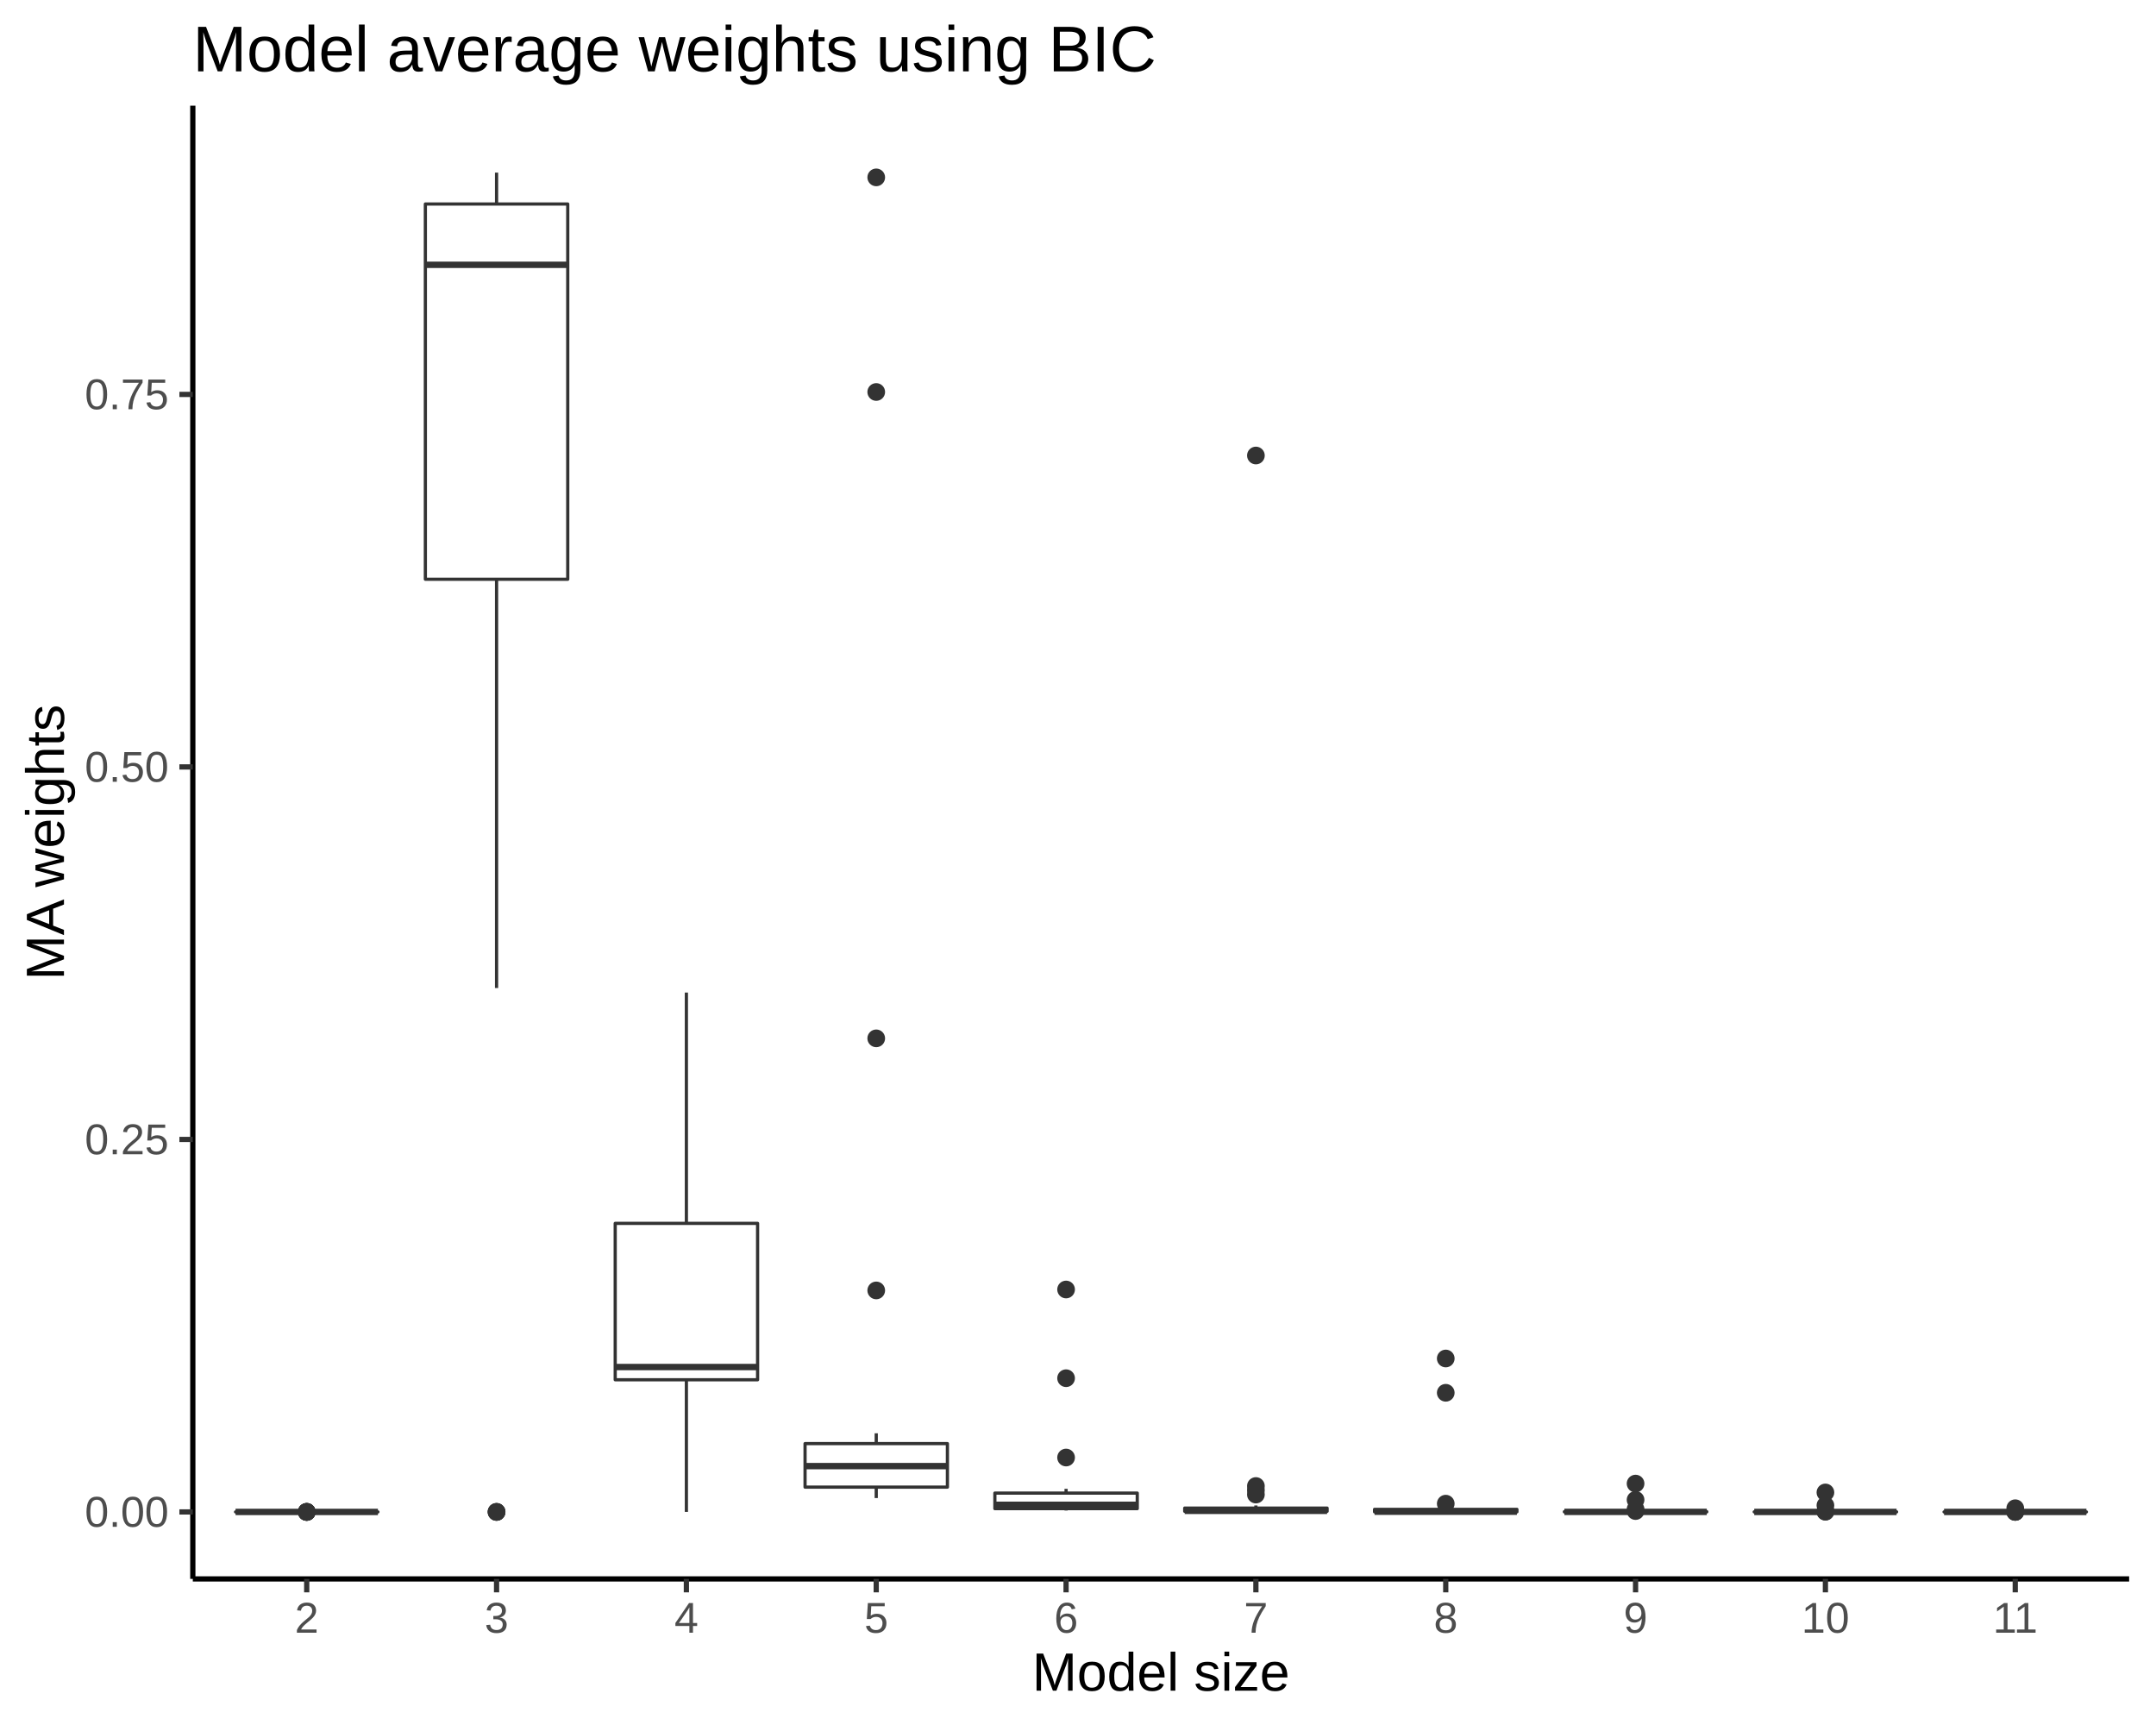
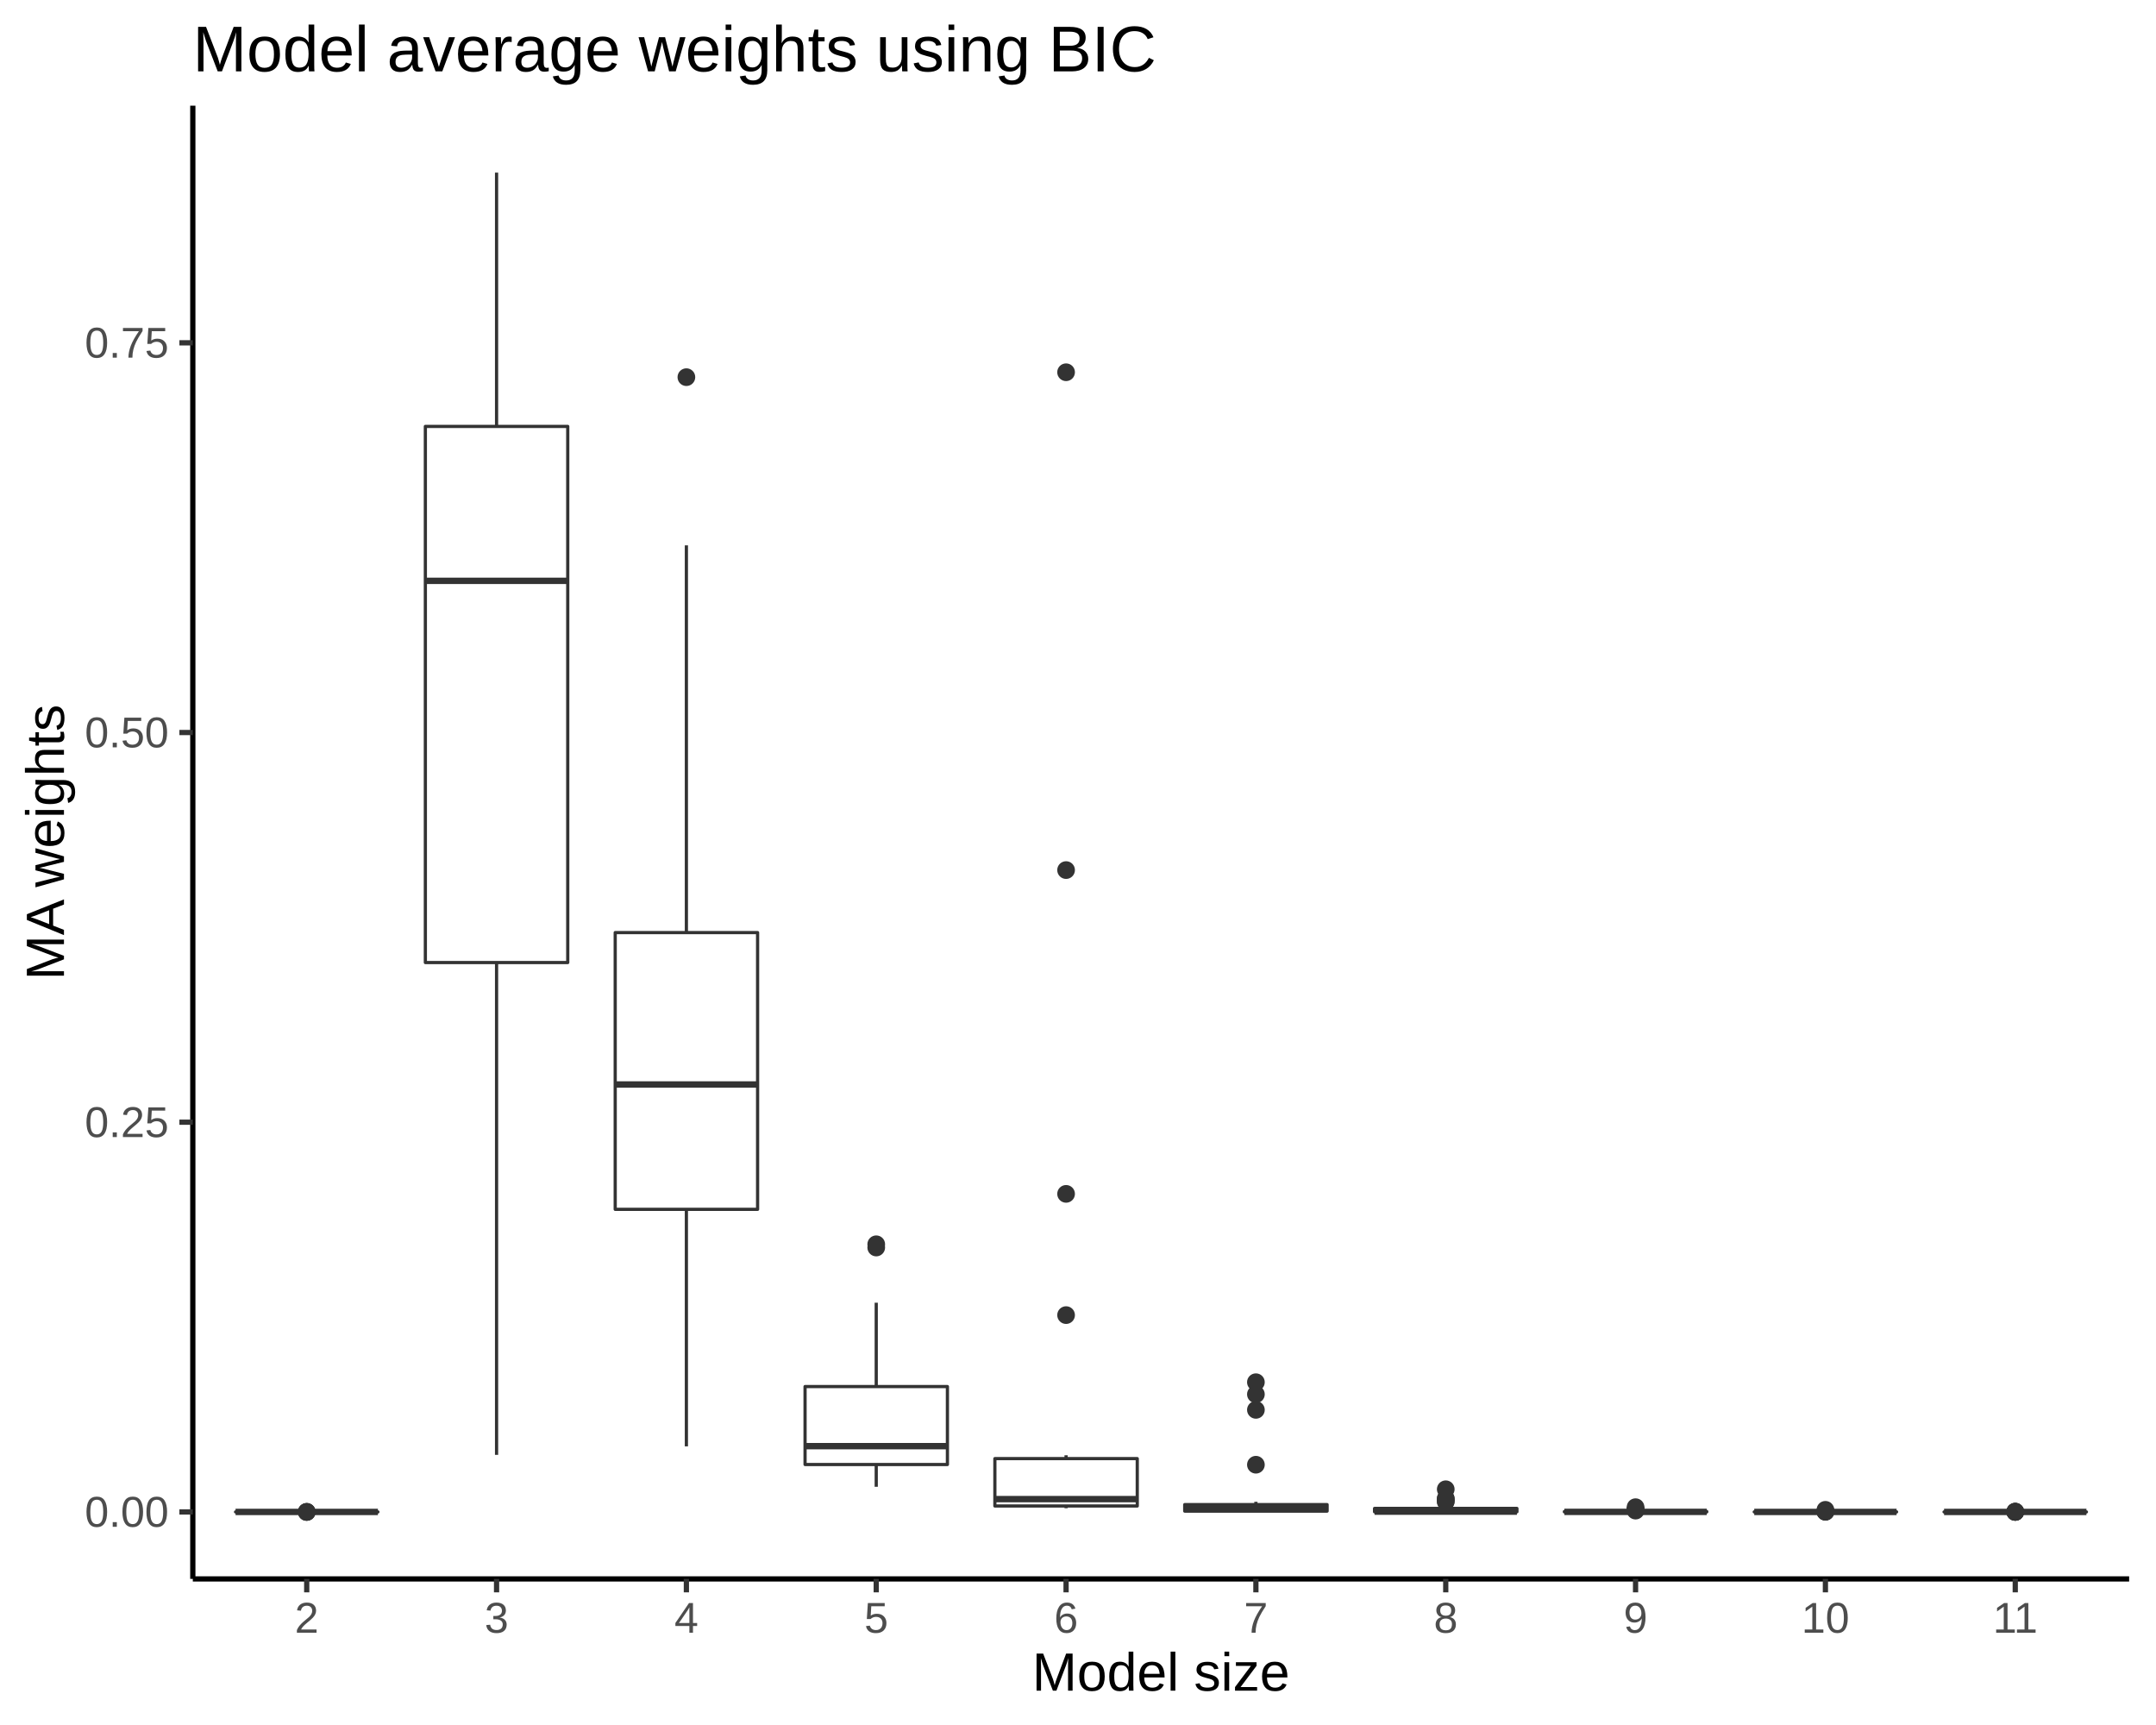
<svg xmlns="http://www.w3.org/2000/svg" viewBox="0 0 720.00 576.00">
  <defs>
    <style type="text/css">
    line, polyline, polygon, path, rect, circle {
      fill: none;
      stroke: #000000;
      stroke-linecap: round;
      stroke-linejoin: round;
      stroke-miterlimit: 10.00;
    }
  </style>
  </defs>
  <rect width="100%" height="100%" style="stroke: none; fill: #FFFFFF;" />
  <rect x="0.00" y="0.00" width="720.00" height="576.00" style="stroke-width: 1.75; stroke: #FFFFFF; fill: #FFFFFF;" />
  <defs>
    <clipPath id="cpNjQuMzl8NzExLjAzfDUyNy4yMnwzNS4yOA==">
      <rect x="64.39" y="35.28" width="646.64" height="491.94" />
    </clipPath>
  </defs>
  <rect x="64.39" y="35.28" width="646.64" height="491.94" style="stroke-width: 1.75; stroke: none; fill: #FFFFFF;" clip-path="url(#cpNjQuMzl8NzExLjAzfDUyNy4yMnwzNS4yOA==)" />
  <circle cx="102.43" cy="504.85" r="1.95pt" style="stroke-width: 0.71; stroke: #333333; fill: #333333;" clip-path="url(#cpNjQuMzl8NzExLjAzfDUyNy4yMnwzNS4yOA==)" />
  <circle cx="102.43" cy="504.85" r="1.95pt" style="stroke-width: 0.71; stroke: #333333; fill: #333333;" clip-path="url(#cpNjQuMzl8NzExLjAzfDUyNy4yMnwzNS4yOA==)" />
  <circle cx="102.43" cy="504.85" r="1.95pt" style="stroke-width: 0.71; stroke: #333333; fill: #333333;" clip-path="url(#cpNjQuMzl8NzExLjAzfDUyNy4yMnwzNS4yOA==)" />
-   <circle cx="102.43" cy="504.85" r="1.95pt" style="stroke-width: 0.71; stroke: #333333; fill: #333333;" clip-path="url(#cpNjQuMzl8NzExLjAzfDUyNy4yMnwzNS4yOA==)" />
-   <circle cx="102.43" cy="504.85" r="1.95pt" style="stroke-width: 0.71; stroke: #333333; fill: #333333;" clip-path="url(#cpNjQuMzl8NzExLjAzfDUyNy4yMnwzNS4yOA==)" />
  <line x1="102.43" y1="504.85" x2="102.43" y2="504.85" style="stroke-width: 1.07; stroke: #333333; stroke-linecap: butt;" clip-path="url(#cpNjQuMzl8NzExLjAzfDUyNy4yMnwzNS4yOA==)" />
  <line x1="102.43" y1="504.85" x2="102.43" y2="504.85" style="stroke-width: 1.07; stroke: #333333; stroke-linecap: butt;" clip-path="url(#cpNjQuMzl8NzExLjAzfDUyNy4yMnwzNS4yOA==)" />
  <polygon points="78.66,504.85 78.66,504.85 126.21,504.85 126.21,504.85 78.66,504.85 " style="stroke-width: 1.07; stroke: #333333; fill: #FFFFFF;" clip-path="url(#cpNjQuMzl8NzExLjAzfDUyNy4yMnwzNS4yOA==)" />
  <line x1="78.66" y1="504.85" x2="126.21" y2="504.85" style="stroke-width: 2.13; stroke: #333333; stroke-linecap: butt;" clip-path="url(#cpNjQuMzl8NzExLjAzfDUyNy4yMnwzNS4yOA==)" />
-   <circle cx="165.83" cy="504.85" r="1.95pt" style="stroke-width: 0.71; stroke: #333333; fill: #333333;" clip-path="url(#cpNjQuMzl8NzExLjAzfDUyNy4yMnwzNS4yOA==)" />
-   <circle cx="165.83" cy="504.85" r="1.95pt" style="stroke-width: 0.71; stroke: #333333; fill: #333333;" clip-path="url(#cpNjQuMzl8NzExLjAzfDUyNy4yMnwzNS4yOA==)" />
-   <circle cx="165.83" cy="504.85" r="1.95pt" style="stroke-width: 0.71; stroke: #333333; fill: #333333;" clip-path="url(#cpNjQuMzl8NzExLjAzfDUyNy4yMnwzNS4yOA==)" />
-   <line x1="165.83" y1="68.12" x2="165.83" y2="57.64" style="stroke-width: 1.07; stroke: #333333; stroke-linecap: butt;" clip-path="url(#cpNjQuMzl8NzExLjAzfDUyNy4yMnwzNS4yOA==)" />
-   <line x1="165.83" y1="193.42" x2="165.83" y2="329.92" style="stroke-width: 1.07; stroke: #333333; stroke-linecap: butt;" clip-path="url(#cpNjQuMzl8NzExLjAzfDUyNy4yMnwzNS4yOA==)" />
-   <polygon points="142.05,68.12 142.05,193.42 189.60,193.42 189.60,68.12 142.05,68.12 " style="stroke-width: 1.07; stroke: #333333; fill: #FFFFFF;" clip-path="url(#cpNjQuMzl8NzExLjAzfDUyNy4yMnwzNS4yOA==)" />
-   <line x1="142.05" y1="88.43" x2="189.60" y2="88.43" style="stroke-width: 2.13; stroke: #333333; stroke-linecap: butt;" clip-path="url(#cpNjQuMzl8NzExLjAzfDUyNy4yMnwzNS4yOA==)" />
-   <line x1="229.22" y1="408.50" x2="229.22" y2="331.44" style="stroke-width: 1.07; stroke: #333333; stroke-linecap: butt;" clip-path="url(#cpNjQuMzl8NzExLjAzfDUyNy4yMnwzNS4yOA==)" />
-   <line x1="229.22" y1="460.72" x2="229.22" y2="504.85" style="stroke-width: 1.07; stroke: #333333; stroke-linecap: butt;" clip-path="url(#cpNjQuMzl8NzExLjAzfDUyNy4yMnwzNS4yOA==)" />
-   <polygon points="205.45,408.50 205.45,460.72 253.00,460.72 253.00,408.50 205.45,408.50 " style="stroke-width: 1.07; stroke: #333333; fill: #FFFFFF;" clip-path="url(#cpNjQuMzl8NzExLjAzfDUyNy4yMnwzNS4yOA==)" />
-   <line x1="205.45" y1="456.47" x2="253.00" y2="456.47" style="stroke-width: 2.13; stroke: #333333; stroke-linecap: butt;" clip-path="url(#cpNjQuMzl8NzExLjAzfDUyNy4yMnwzNS4yOA==)" />
-   <circle cx="292.62" cy="346.72" r="1.95pt" style="stroke-width: 0.71; stroke: #333333; fill: #333333;" clip-path="url(#cpNjQuMzl8NzExLjAzfDUyNy4yMnwzNS4yOA==)" />
-   <circle cx="292.62" cy="130.89" r="1.95pt" style="stroke-width: 0.71; stroke: #333333; fill: #333333;" clip-path="url(#cpNjQuMzl8NzExLjAzfDUyNy4yMnwzNS4yOA==)" />
-   <circle cx="292.62" cy="430.89" r="1.95pt" style="stroke-width: 0.71; stroke: #333333; fill: #333333;" clip-path="url(#cpNjQuMzl8NzExLjAzfDUyNy4yMnwzNS4yOA==)" />
-   <circle cx="292.62" cy="59.23" r="1.95pt" style="stroke-width: 0.71; stroke: #333333; fill: #333333;" clip-path="url(#cpNjQuMzl8NzExLjAzfDUyNy4yMnwzNS4yOA==)" />
-   <line x1="292.62" y1="482.04" x2="292.62" y2="478.59" style="stroke-width: 1.07; stroke: #333333; stroke-linecap: butt;" clip-path="url(#cpNjQuMzl8NzExLjAzfDUyNy4yMnwzNS4yOA==)" />
-   <line x1="292.62" y1="496.57" x2="292.62" y2="500.21" style="stroke-width: 1.07; stroke: #333333; stroke-linecap: butt;" clip-path="url(#cpNjQuMzl8NzExLjAzfDUyNy4yMnwzNS4yOA==)" />
-   <polygon points="268.85,482.04 268.85,496.57 316.39,496.57 316.39,482.04 268.85,482.04 " style="stroke-width: 1.07; stroke: #333333; fill: #FFFFFF;" clip-path="url(#cpNjQuMzl8NzExLjAzfDUyNy4yMnwzNS4yOA==)" />
-   <line x1="268.85" y1="489.56" x2="316.39" y2="489.56" style="stroke-width: 2.13; stroke: #333333; stroke-linecap: butt;" clip-path="url(#cpNjQuMzl8NzExLjAzfDUyNy4yMnwzNS4yOA==)" />
-   <circle cx="356.02" cy="430.58" r="1.95pt" style="stroke-width: 0.71; stroke: #333333; fill: #333333;" clip-path="url(#cpNjQuMzl8NzExLjAzfDUyNy4yMnwzNS4yOA==)" />
-   <circle cx="356.02" cy="486.69" r="1.95pt" style="stroke-width: 0.71; stroke: #333333; fill: #333333;" clip-path="url(#cpNjQuMzl8NzExLjAzfDUyNy4yMnwzNS4yOA==)" />
-   <circle cx="356.02" cy="460.20" r="1.95pt" style="stroke-width: 0.71; stroke: #333333; fill: #333333;" clip-path="url(#cpNjQuMzl8NzExLjAzfDUyNy4yMnwzNS4yOA==)" />
-   <line x1="356.02" y1="498.56" x2="356.02" y2="497.14" style="stroke-width: 1.07; stroke: #333333; stroke-linecap: butt;" clip-path="url(#cpNjQuMzl8NzExLjAzfDUyNy4yMnwzNS4yOA==)" />
-   <line x1="356.02" y1="503.76" x2="356.02" y2="504.39" style="stroke-width: 1.07; stroke: #333333; stroke-linecap: butt;" clip-path="url(#cpNjQuMzl8NzExLjAzfDUyNy4yMnwzNS4yOA==)" />
-   <polygon points="332.24,498.56 332.24,503.76 379.79,503.76 379.79,498.56 332.24,498.56 " style="stroke-width: 1.07; stroke: #333333; fill: #FFFFFF;" clip-path="url(#cpNjQuMzl8NzExLjAzfDUyNy4yMnwzNS4yOA==)" />
-   <line x1="332.24" y1="502.48" x2="379.79" y2="502.48" style="stroke-width: 2.13; stroke: #333333; stroke-linecap: butt;" clip-path="url(#cpNjQuMzl8NzExLjAzfDUyNy4yMnwzNS4yOA==)" />
-   <circle cx="419.41" cy="496.20" r="1.95pt" style="stroke-width: 0.71; stroke: #333333; fill: #333333;" clip-path="url(#cpNjQuMzl8NzExLjAzfDUyNy4yMnwzNS4yOA==)" />
-   <circle cx="419.41" cy="497.60" r="1.95pt" style="stroke-width: 0.71; stroke: #333333; fill: #333333;" clip-path="url(#cpNjQuMzl8NzExLjAzfDUyNy4yMnwzNS4yOA==)" />
-   <circle cx="419.41" cy="152.10" r="1.95pt" style="stroke-width: 0.71; stroke: #333333; fill: #333333;" clip-path="url(#cpNjQuMzl8NzExLjAzfDUyNy4yMnwzNS4yOA==)" />
-   <circle cx="419.41" cy="499.05" r="1.95pt" style="stroke-width: 0.71; stroke: #333333; fill: #333333;" clip-path="url(#cpNjQuMzl8NzExLjAzfDUyNy4yMnwzNS4yOA==)" />
-   <line x1="419.41" y1="503.57" x2="419.41" y2="502.69" style="stroke-width: 1.07; stroke: #333333; stroke-linecap: butt;" clip-path="url(#cpNjQuMzl8NzExLjAzfDUyNy4yMnwzNS4yOA==)" />
-   <line x1="419.41" y1="504.65" x2="419.41" y2="504.80" style="stroke-width: 1.07; stroke: #333333; stroke-linecap: butt;" clip-path="url(#cpNjQuMzl8NzExLjAzfDUyNy4yMnwzNS4yOA==)" />
-   <polygon points="395.64,503.57 395.64,504.65 443.19,504.65 443.19,503.57 395.64,503.57 " style="stroke-width: 1.07; stroke: #333333; fill: #FFFFFF;" clip-path="url(#cpNjQuMzl8NzExLjAzfDUyNy4yMnwzNS4yOA==)" />
-   <line x1="395.64" y1="504.49" x2="443.19" y2="504.49" style="stroke-width: 2.13; stroke: #333333; stroke-linecap: butt;" clip-path="url(#cpNjQuMzl8NzExLjAzfDUyNy4yMnwzNS4yOA==)" />
-   <circle cx="482.81" cy="465.07" r="1.95pt" style="stroke-width: 0.71; stroke: #333333; fill: #333333;" clip-path="url(#cpNjQuMzl8NzExLjAzfDUyNy4yMnwzNS4yOA==)" />
-   <circle cx="482.81" cy="502.09" r="1.95pt" style="stroke-width: 0.71; stroke: #333333; fill: #333333;" clip-path="url(#cpNjQuMzl8NzExLjAzfDUyNy4yMnwzNS4yOA==)" />
-   <circle cx="482.81" cy="453.62" r="1.95pt" style="stroke-width: 0.71; stroke: #333333; fill: #333333;" clip-path="url(#cpNjQuMzl8NzExLjAzfDUyNy4yMnwzNS4yOA==)" />
-   <line x1="482.81" y1="503.99" x2="482.81" y2="503.73" style="stroke-width: 1.07; stroke: #333333; stroke-linecap: butt;" clip-path="url(#cpNjQuMzl8NzExLjAzfDUyNy4yMnwzNS4yOA==)" />
-   <line x1="482.81" y1="504.83" x2="482.81" y2="504.85" style="stroke-width: 1.07; stroke: #333333; stroke-linecap: butt;" clip-path="url(#cpNjQuMzl8NzExLjAzfDUyNy4yMnwzNS4yOA==)" />
-   <polygon points="459.03,503.99 459.03,504.83 506.58,504.83 506.58,503.99 459.03,503.99 " style="stroke-width: 1.07; stroke: #333333; fill: #FFFFFF;" clip-path="url(#cpNjQuMzl8NzExLjAzfDUyNy4yMnwzNS4yOA==)" />
-   <line x1="459.03" y1="504.77" x2="506.58" y2="504.77" style="stroke-width: 2.13; stroke: #333333; stroke-linecap: butt;" clip-path="url(#cpNjQuMzl8NzExLjAzfDUyNy4yMnwzNS4yOA==)" />
-   <circle cx="546.20" cy="500.82" r="1.95pt" style="stroke-width: 0.71; stroke: #333333; fill: #333333;" clip-path="url(#cpNjQuMzl8NzExLjAzfDUyNy4yMnwzNS4yOA==)" />
-   <circle cx="546.20" cy="503.95" r="1.95pt" style="stroke-width: 0.71; stroke: #333333; fill: #333333;" clip-path="url(#cpNjQuMzl8NzExLjAzfDUyNy4yMnwzNS4yOA==)" />
-   <circle cx="546.20" cy="495.39" r="1.95pt" style="stroke-width: 0.71; stroke: #333333; fill: #333333;" clip-path="url(#cpNjQuMzl8NzExLjAzfDUyNy4yMnwzNS4yOA==)" />
-   <circle cx="546.20" cy="504.56" r="1.95pt" style="stroke-width: 0.71; stroke: #333333; fill: #333333;" clip-path="url(#cpNjQuMzl8NzExLjAzfDUyNy4yMnwzNS4yOA==)" />
-   <line x1="546.20" y1="504.75" x2="546.20" y2="504.73" style="stroke-width: 1.07; stroke: #333333; stroke-linecap: butt;" clip-path="url(#cpNjQuMzl8NzExLjAzfDUyNy4yMnwzNS4yOA==)" />
+   <line x1="165.83" y1="142.38" x2="165.83" y2="57.64" style="stroke-width: 1.07; stroke: #333333; stroke-linecap: butt;" clip-path="url(#cpNjQuMzl8NzExLjAzfDUyNy4yMnwzNS4yOA==)" />
+   <line x1="165.83" y1="321.41" x2="165.83" y2="485.79" style="stroke-width: 1.07; stroke: #333333; stroke-linecap: butt;" clip-path="url(#cpNjQuMzl8NzExLjAzfDUyNy4yMnwzNS4yOA==)" />
+   <polygon points="142.05,142.38 142.05,321.41 189.60,321.41 189.60,142.38 142.05,142.38 " style="stroke-width: 1.07; stroke: #333333; fill: #FFFFFF;" clip-path="url(#cpNjQuMzl8NzExLjAzfDUyNy4yMnwzNS4yOA==)" />
+   <line x1="142.05" y1="193.95" x2="189.60" y2="193.95" style="stroke-width: 2.13; stroke: #333333; stroke-linecap: butt;" clip-path="url(#cpNjQuMzl8NzExLjAzfDUyNy4yMnwzNS4yOA==)" />
+   <circle cx="229.22" cy="125.94" r="1.95pt" style="stroke-width: 0.71; stroke: #333333; fill: #333333;" clip-path="url(#cpNjQuMzl8NzExLjAzfDUyNy4yMnwzNS4yOA==)" />
+   <line x1="229.22" y1="311.40" x2="229.22" y2="182.10" style="stroke-width: 1.07; stroke: #333333; stroke-linecap: butt;" clip-path="url(#cpNjQuMzl8NzExLjAzfDUyNy4yMnwzNS4yOA==)" />
+   <line x1="229.22" y1="403.81" x2="229.22" y2="482.96" style="stroke-width: 1.07; stroke: #333333; stroke-linecap: butt;" clip-path="url(#cpNjQuMzl8NzExLjAzfDUyNy4yMnwzNS4yOA==)" />
+   <polygon points="205.45,311.40 205.45,403.81 253.00,403.81 253.00,311.40 205.45,311.40 " style="stroke-width: 1.07; stroke: #333333; fill: #FFFFFF;" clip-path="url(#cpNjQuMzl8NzExLjAzfDUyNy4yMnwzNS4yOA==)" />
+   <line x1="205.45" y1="362.13" x2="253.00" y2="362.13" style="stroke-width: 2.13; stroke: #333333; stroke-linecap: butt;" clip-path="url(#cpNjQuMzl8NzExLjAzfDUyNy4yMnwzNS4yOA==)" />
+   <circle cx="292.62" cy="415.48" r="1.95pt" style="stroke-width: 0.71; stroke: #333333; fill: #333333;" clip-path="url(#cpNjQuMzl8NzExLjAzfDUyNy4yMnwzNS4yOA==)" />
+   <circle cx="292.62" cy="416.56" r="1.95pt" style="stroke-width: 0.71; stroke: #333333; fill: #333333;" clip-path="url(#cpNjQuMzl8NzExLjAzfDUyNy4yMnwzNS4yOA==)" />
+   <line x1="292.62" y1="462.99" x2="292.62" y2="435.00" style="stroke-width: 1.07; stroke: #333333; stroke-linecap: butt;" clip-path="url(#cpNjQuMzl8NzExLjAzfDUyNy4yMnwzNS4yOA==)" />
+   <line x1="292.62" y1="489.02" x2="292.62" y2="496.46" style="stroke-width: 1.07; stroke: #333333; stroke-linecap: butt;" clip-path="url(#cpNjQuMzl8NzExLjAzfDUyNy4yMnwzNS4yOA==)" />
+   <polygon points="268.85,462.99 268.85,489.02 316.39,489.02 316.39,462.99 268.85,462.99 " style="stroke-width: 1.07; stroke: #333333; fill: #FFFFFF;" clip-path="url(#cpNjQuMzl8NzExLjAzfDUyNy4yMnwzNS4yOA==)" />
+   <line x1="268.85" y1="482.89" x2="316.39" y2="482.89" style="stroke-width: 2.13; stroke: #333333; stroke-linecap: butt;" clip-path="url(#cpNjQuMzl8NzExLjAzfDUyNy4yMnwzNS4yOA==)" />
+   <circle cx="356.02" cy="124.30" r="1.95pt" style="stroke-width: 0.71; stroke: #333333; fill: #333333;" clip-path="url(#cpNjQuMzl8NzExLjAzfDUyNy4yMnwzNS4yOA==)" />
+   <circle cx="356.02" cy="439.13" r="1.95pt" style="stroke-width: 0.71; stroke: #333333; fill: #333333;" clip-path="url(#cpNjQuMzl8NzExLjAzfDUyNy4yMnwzNS4yOA==)" />
+   <circle cx="356.02" cy="398.65" r="1.95pt" style="stroke-width: 0.71; stroke: #333333; fill: #333333;" clip-path="url(#cpNjQuMzl8NzExLjAzfDUyNy4yMnwzNS4yOA==)" />
+   <circle cx="356.02" cy="290.53" r="1.95pt" style="stroke-width: 0.71; stroke: #333333; fill: #333333;" clip-path="url(#cpNjQuMzl8NzExLjAzfDUyNy4yMnwzNS4yOA==)" />
+   <line x1="356.02" y1="487.05" x2="356.02" y2="485.94" style="stroke-width: 1.07; stroke: #333333; stroke-linecap: butt;" clip-path="url(#cpNjQuMzl8NzExLjAzfDUyNy4yMnwzNS4yOA==)" />
+   <line x1="356.02" y1="502.87" x2="356.02" y2="503.62" style="stroke-width: 1.07; stroke: #333333; stroke-linecap: butt;" clip-path="url(#cpNjQuMzl8NzExLjAzfDUyNy4yMnwzNS4yOA==)" />
+   <polygon points="332.24,487.05 332.24,502.87 379.79,502.87 379.79,487.05 332.24,487.05 " style="stroke-width: 1.07; stroke: #333333; fill: #FFFFFF;" clip-path="url(#cpNjQuMzl8NzExLjAzfDUyNy4yMnwzNS4yOA==)" />
+   <line x1="332.24" y1="500.58" x2="379.79" y2="500.58" style="stroke-width: 2.13; stroke: #333333; stroke-linecap: butt;" clip-path="url(#cpNjQuMzl8NzExLjAzfDUyNy4yMnwzNS4yOA==)" />
+   <circle cx="419.41" cy="461.54" r="1.95pt" style="stroke-width: 0.71; stroke: #333333; fill: #333333;" clip-path="url(#cpNjQuMzl8NzExLjAzfDUyNy4yMnwzNS4yOA==)" />
+   <circle cx="419.41" cy="470.77" r="1.95pt" style="stroke-width: 0.71; stroke: #333333; fill: #333333;" clip-path="url(#cpNjQuMzl8NzExLjAzfDUyNy4yMnwzNS4yOA==)" />
+   <circle cx="419.41" cy="489.09" r="1.95pt" style="stroke-width: 0.71; stroke: #333333; fill: #333333;" clip-path="url(#cpNjQuMzl8NzExLjAzfDUyNy4yMnwzNS4yOA==)" />
+   <circle cx="419.41" cy="465.57" r="1.95pt" style="stroke-width: 0.71; stroke: #333333; fill: #333333;" clip-path="url(#cpNjQuMzl8NzExLjAzfDUyNy4yMnwzNS4yOA==)" />
+   <line x1="419.41" y1="502.41" x2="419.41" y2="501.46" style="stroke-width: 1.07; stroke: #333333; stroke-linecap: butt;" clip-path="url(#cpNjQuMzl8NzExLjAzfDUyNy4yMnwzNS4yOA==)" />
+   <line x1="419.41" y1="504.58" x2="419.41" y2="504.73" style="stroke-width: 1.07; stroke: #333333; stroke-linecap: butt;" clip-path="url(#cpNjQuMzl8NzExLjAzfDUyNy4yMnwzNS4yOA==)" />
+   <polygon points="395.64,502.41 395.64,504.58 443.19,504.58 443.19,502.41 395.64,502.41 " style="stroke-width: 1.07; stroke: #333333; fill: #FFFFFF;" clip-path="url(#cpNjQuMzl8NzExLjAzfDUyNy4yMnwzNS4yOA==)" />
+   <line x1="395.64" y1="503.90" x2="443.19" y2="503.90" style="stroke-width: 2.13; stroke: #333333; stroke-linecap: butt;" clip-path="url(#cpNjQuMzl8NzExLjAzfDUyNy4yMnwzNS4yOA==)" />
+   <circle cx="482.81" cy="500.48" r="1.95pt" style="stroke-width: 0.71; stroke: #333333; fill: #333333;" clip-path="url(#cpNjQuMzl8NzExLjAzfDUyNy4yMnwzNS4yOA==)" />
+   <circle cx="482.81" cy="501.28" r="1.95pt" style="stroke-width: 0.71; stroke: #333333; fill: #333333;" clip-path="url(#cpNjQuMzl8NzExLjAzfDUyNy4yMnwzNS4yOA==)" />
+   <circle cx="482.81" cy="497.28" r="1.95pt" style="stroke-width: 0.71; stroke: #333333; fill: #333333;" clip-path="url(#cpNjQuMzl8NzExLjAzfDUyNy4yMnwzNS4yOA==)" />
+   <circle cx="482.81" cy="501.44" r="1.95pt" style="stroke-width: 0.71; stroke: #333333; fill: #333333;" clip-path="url(#cpNjQuMzl8NzExLjAzfDUyNy4yMnwzNS4yOA==)" />
+   <circle cx="482.81" cy="500.37" r="1.95pt" style="stroke-width: 0.71; stroke: #333333; fill: #333333;" clip-path="url(#cpNjQuMzl8NzExLjAzfDUyNy4yMnwzNS4yOA==)" />
+   <line x1="482.81" y1="503.68" x2="482.81" y2="503.68" style="stroke-width: 1.07; stroke: #333333; stroke-linecap: butt;" clip-path="url(#cpNjQuMzl8NzExLjAzfDUyNy4yMnwzNS4yOA==)" />
+   <line x1="482.81" y1="504.81" x2="482.81" y2="504.84" style="stroke-width: 1.07; stroke: #333333; stroke-linecap: butt;" clip-path="url(#cpNjQuMzl8NzExLjAzfDUyNy4yMnwzNS4yOA==)" />
+   <polygon points="459.03,503.68 459.03,504.81 506.58,504.81 506.58,503.68 459.03,503.68 " style="stroke-width: 1.07; stroke: #333333; fill: #FFFFFF;" clip-path="url(#cpNjQuMzl8NzExLjAzfDUyNy4yMnwzNS4yOA==)" />
+   <line x1="459.03" y1="504.75" x2="506.58" y2="504.75" style="stroke-width: 2.13; stroke: #333333; stroke-linecap: butt;" clip-path="url(#cpNjQuMzl8NzExLjAzfDUyNy4yMnwzNS4yOA==)" />
+   <circle cx="546.20" cy="504.41" r="1.95pt" style="stroke-width: 0.71; stroke: #333333; fill: #333333;" clip-path="url(#cpNjQuMzl8NzExLjAzfDUyNy4yMnwzNS4yOA==)" />
+   <circle cx="546.20" cy="504.13" r="1.95pt" style="stroke-width: 0.71; stroke: #333333; fill: #333333;" clip-path="url(#cpNjQuMzl8NzExLjAzfDUyNy4yMnwzNS4yOA==)" />
+   <circle cx="546.20" cy="503.91" r="1.95pt" style="stroke-width: 0.71; stroke: #333333; fill: #333333;" clip-path="url(#cpNjQuMzl8NzExLjAzfDUyNy4yMnwzNS4yOA==)" />
+   <circle cx="546.20" cy="504.17" r="1.95pt" style="stroke-width: 0.71; stroke: #333333; fill: #333333;" clip-path="url(#cpNjQuMzl8NzExLjAzfDUyNy4yMnwzNS4yOA==)" />
+   <circle cx="546.20" cy="503.27" r="1.95pt" style="stroke-width: 0.71; stroke: #333333; fill: #333333;" clip-path="url(#cpNjQuMzl8NzExLjAzfDUyNy4yMnwzNS4yOA==)" />
+   <line x1="546.20" y1="504.71" x2="546.20" y2="504.71" style="stroke-width: 1.07; stroke: #333333; stroke-linecap: butt;" clip-path="url(#cpNjQuMzl8NzExLjAzfDUyNy4yMnwzNS4yOA==)" />
  <line x1="546.20" y1="504.85" x2="546.20" y2="504.85" style="stroke-width: 1.07; stroke: #333333; stroke-linecap: butt;" clip-path="url(#cpNjQuMzl8NzExLjAzfDUyNy4yMnwzNS4yOA==)" />
-   <polygon points="522.43,504.75 522.43,504.85 569.98,504.85 569.98,504.75 522.43,504.75 " style="stroke-width: 1.07; stroke: #333333; fill: #FFFFFF;" clip-path="url(#cpNjQuMzl8NzExLjAzfDUyNy4yMnwzNS4yOA==)" />
-   <line x1="522.43" y1="504.84" x2="569.98" y2="504.84" style="stroke-width: 2.13; stroke: #333333; stroke-linecap: butt;" clip-path="url(#cpNjQuMzl8NzExLjAzfDUyNy4yMnwzNS4yOA==)" />
-   <circle cx="609.60" cy="498.35" r="1.95pt" style="stroke-width: 0.71; stroke: #333333; fill: #333333;" clip-path="url(#cpNjQuMzl8NzExLjAzfDUyNy4yMnwzNS4yOA==)" />
-   <circle cx="609.60" cy="504.59" r="1.95pt" style="stroke-width: 0.71; stroke: #333333; fill: #333333;" clip-path="url(#cpNjQuMzl8NzExLjAzfDUyNy4yMnwzNS4yOA==)" />
-   <circle cx="609.60" cy="504.76" r="1.95pt" style="stroke-width: 0.71; stroke: #333333; fill: #333333;" clip-path="url(#cpNjQuMzl8NzExLjAzfDUyNy4yMnwzNS4yOA==)" />
-   <circle cx="609.60" cy="502.67" r="1.95pt" style="stroke-width: 0.71; stroke: #333333; fill: #333333;" clip-path="url(#cpNjQuMzl8NzExLjAzfDUyNy4yMnwzNS4yOA==)" />
+   <polygon points="522.43,504.71 522.43,504.85 569.98,504.85 569.98,504.71 522.43,504.71 " style="stroke-width: 1.07; stroke: #333333; fill: #FFFFFF;" clip-path="url(#cpNjQuMzl8NzExLjAzfDUyNy4yMnwzNS4yOA==)" />
+   <line x1="522.43" y1="504.83" x2="569.98" y2="504.83" style="stroke-width: 2.13; stroke: #333333; stroke-linecap: butt;" clip-path="url(#cpNjQuMzl8NzExLjAzfDUyNy4yMnwzNS4yOA==)" />
+   <circle cx="609.60" cy="504.15" r="1.95pt" style="stroke-width: 0.71; stroke: #333333; fill: #333333;" clip-path="url(#cpNjQuMzl8NzExLjAzfDUyNy4yMnwzNS4yOA==)" />
+   <circle cx="609.60" cy="504.78" r="1.95pt" style="stroke-width: 0.71; stroke: #333333; fill: #333333;" clip-path="url(#cpNjQuMzl8NzExLjAzfDUyNy4yMnwzNS4yOA==)" />
  <circle cx="609.60" cy="504.75" r="1.95pt" style="stroke-width: 0.71; stroke: #333333; fill: #333333;" clip-path="url(#cpNjQuMzl8NzExLjAzfDUyNy4yMnwzNS4yOA==)" />
-   <line x1="609.60" y1="504.82" x2="609.60" y2="504.82" style="stroke-width: 1.07; stroke: #333333; stroke-linecap: butt;" clip-path="url(#cpNjQuMzl8NzExLjAzfDUyNy4yMnwzNS4yOA==)" />
+   <circle cx="609.60" cy="504.75" r="1.95pt" style="stroke-width: 0.71; stroke: #333333; fill: #333333;" clip-path="url(#cpNjQuMzl8NzExLjAzfDUyNy4yMnwzNS4yOA==)" />
+   <circle cx="609.60" cy="504.68" r="1.95pt" style="stroke-width: 0.71; stroke: #333333; fill: #333333;" clip-path="url(#cpNjQuMzl8NzExLjAzfDUyNy4yMnwzNS4yOA==)" />
+   <line x1="609.60" y1="504.83" x2="609.60" y2="504.83" style="stroke-width: 1.07; stroke: #333333; stroke-linecap: butt;" clip-path="url(#cpNjQuMzl8NzExLjAzfDUyNy4yMnwzNS4yOA==)" />
  <line x1="609.60" y1="504.85" x2="609.60" y2="504.85" style="stroke-width: 1.07; stroke: #333333; stroke-linecap: butt;" clip-path="url(#cpNjQuMzl8NzExLjAzfDUyNy4yMnwzNS4yOA==)" />
-   <polygon points="585.83,504.82 585.83,504.85 633.37,504.85 633.37,504.82 585.83,504.82 " style="stroke-width: 1.07; stroke: #333333; fill: #FFFFFF;" clip-path="url(#cpNjQuMzl8NzExLjAzfDUyNy4yMnwzNS4yOA==)" />
+   <polygon points="585.83,504.83 585.83,504.85 633.37,504.85 633.37,504.83 585.83,504.83 " style="stroke-width: 1.07; stroke: #333333; fill: #FFFFFF;" clip-path="url(#cpNjQuMzl8NzExLjAzfDUyNy4yMnwzNS4yOA==)" />
  <line x1="585.83" y1="504.85" x2="633.37" y2="504.85" style="stroke-width: 2.13; stroke: #333333; stroke-linecap: butt;" clip-path="url(#cpNjQuMzl8NzExLjAzfDUyNy4yMnwzNS4yOA==)" />
-   <circle cx="673.00" cy="503.62" r="1.95pt" style="stroke-width: 0.71; stroke: #333333; fill: #333333;" clip-path="url(#cpNjQuMzl8NzExLjAzfDUyNy4yMnwzNS4yOA==)" />
+   <circle cx="673.00" cy="504.72" r="1.95pt" style="stroke-width: 0.71; stroke: #333333; fill: #333333;" clip-path="url(#cpNjQuMzl8NzExLjAzfDUyNy4yMnwzNS4yOA==)" />
+   <circle cx="673.00" cy="504.85" r="1.95pt" style="stroke-width: 0.71; stroke: #333333; fill: #333333;" clip-path="url(#cpNjQuMzl8NzExLjAzfDUyNy4yMnwzNS4yOA==)" />
+   <circle cx="673.00" cy="504.84" r="1.95pt" style="stroke-width: 0.71; stroke: #333333; fill: #333333;" clip-path="url(#cpNjQuMzl8NzExLjAzfDUyNy4yMnwzNS4yOA==)" />
+   <circle cx="673.00" cy="504.84" r="1.95pt" style="stroke-width: 0.71; stroke: #333333; fill: #333333;" clip-path="url(#cpNjQuMzl8NzExLjAzfDUyNy4yMnwzNS4yOA==)" />
  <circle cx="673.00" cy="504.83" r="1.95pt" style="stroke-width: 0.71; stroke: #333333; fill: #333333;" clip-path="url(#cpNjQuMzl8NzExLjAzfDUyNy4yMnwzNS4yOA==)" />
-   <circle cx="673.00" cy="504.84" r="1.95pt" style="stroke-width: 0.71; stroke: #333333; fill: #333333;" clip-path="url(#cpNjQuMzl8NzExLjAzfDUyNy4yMnwzNS4yOA==)" />
-   <circle cx="673.00" cy="504.63" r="1.95pt" style="stroke-width: 0.71; stroke: #333333; fill: #333333;" clip-path="url(#cpNjQuMzl8NzExLjAzfDUyNy4yMnwzNS4yOA==)" />
-   <circle cx="673.00" cy="504.84" r="1.95pt" style="stroke-width: 0.71; stroke: #333333; fill: #333333;" clip-path="url(#cpNjQuMzl8NzExLjAzfDUyNy4yMnwzNS4yOA==)" />
  <line x1="673.00" y1="504.85" x2="673.00" y2="504.85" style="stroke-width: 1.07; stroke: #333333; stroke-linecap: butt;" clip-path="url(#cpNjQuMzl8NzExLjAzfDUyNy4yMnwzNS4yOA==)" />
  <line x1="673.00" y1="504.85" x2="673.00" y2="504.85" style="stroke-width: 1.07; stroke: #333333; stroke-linecap: butt;" clip-path="url(#cpNjQuMzl8NzExLjAzfDUyNy4yMnwzNS4yOA==)" />
  <polygon points="649.22,504.85 649.22,504.85 696.77,504.85 696.77,504.85 649.22,504.85 " style="stroke-width: 1.07; stroke: #333333; fill: #FFFFFF;" clip-path="url(#cpNjQuMzl8NzExLjAzfDUyNy4yMnwzNS4yOA==)" />
  <line x1="649.22" y1="504.85" x2="696.77" y2="504.85" style="stroke-width: 2.13; stroke: #333333; stroke-linecap: butt;" clip-path="url(#cpNjQuMzl8NzExLjAzfDUyNy4yMnwzNS4yOA==)" />
  <defs>
    <clipPath id="cpMC4wMHw3MjAuMDB8NTc2LjAwfDAuMDA=">
      <rect x="0.00" y="0.00" width="720.00" height="576.00" />
    </clipPath>
  </defs>
  <polyline points="64.39,527.22 64.39,35.28 " style="stroke-width: 1.75; stroke-linecap: butt;" clip-path="url(#cpMC4wMHw3MjAuMDB8NTc2LjAwfDAuMDA=)" />
  <g clip-path="url(#cpMC4wMHw3MjAuMDB8NTc2LjAwfDAuMDA=)">
    <text x="28.32" y="509.81" style="font-size: 14.40px; fill: #4D4D4D; font-family: Liberation Sans;" textLength="28.00px" lengthAdjust="spacingAndGlyphs">0.00</text>
  </g>
  <g clip-path="url(#cpMC4wMHw3MjAuMDB8NTc2LjAwfDAuMDA=)">
-     <text x="28.32" y="385.42" style="font-size: 14.40px; fill: #4D4D4D; font-family: Liberation Sans;" textLength="28.00px" lengthAdjust="spacingAndGlyphs">0.25</text>
+     <text x="28.32" y="379.68" style="font-size: 14.40px; fill: #4D4D4D; font-family: Liberation Sans;" textLength="28.00px" lengthAdjust="spacingAndGlyphs">0.25</text>
  </g>
  <g clip-path="url(#cpMC4wMHw3MjAuMDB8NTc2LjAwfDAuMDA=)">
-     <text x="28.32" y="261.04" style="font-size: 14.40px; fill: #4D4D4D; font-family: Liberation Sans;" textLength="28.00px" lengthAdjust="spacingAndGlyphs">0.50</text>
+     <text x="28.32" y="249.55" style="font-size: 14.40px; fill: #4D4D4D; font-family: Liberation Sans;" textLength="28.00px" lengthAdjust="spacingAndGlyphs">0.50</text>
  </g>
  <g clip-path="url(#cpMC4wMHw3MjAuMDB8NTc2LjAwfDAuMDA=)">
-     <text x="28.32" y="136.65" style="font-size: 14.40px; fill: #4D4D4D; font-family: Liberation Sans;" textLength="28.00px" lengthAdjust="spacingAndGlyphs">0.75</text>
+     <text x="28.32" y="119.42" style="font-size: 14.40px; fill: #4D4D4D; font-family: Liberation Sans;" textLength="28.00px" lengthAdjust="spacingAndGlyphs">0.75</text>
  </g>
  <polyline points="59.91,504.85 64.39,504.85 " style="stroke-width: 1.75; stroke: #333333; stroke-linecap: butt;" clip-path="url(#cpMC4wMHw3MjAuMDB8NTc2LjAwfDAuMDA=)" />
-   <polyline points="59.91,380.47 64.39,380.47 " style="stroke-width: 1.75; stroke: #333333; stroke-linecap: butt;" clip-path="url(#cpMC4wMHw3MjAuMDB8NTc2LjAwfDAuMDA=)" />
-   <polyline points="59.91,256.09 64.39,256.09 " style="stroke-width: 1.75; stroke: #333333; stroke-linecap: butt;" clip-path="url(#cpMC4wMHw3MjAuMDB8NTc2LjAwfDAuMDA=)" />
-   <polyline points="59.91,131.70 64.39,131.70 " style="stroke-width: 1.75; stroke: #333333; stroke-linecap: butt;" clip-path="url(#cpMC4wMHw3MjAuMDB8NTc2LjAwfDAuMDA=)" />
+   <polyline points="59.91,374.72 64.39,374.72 " style="stroke-width: 1.75; stroke: #333333; stroke-linecap: butt;" clip-path="url(#cpMC4wMHw3MjAuMDB8NTc2LjAwfDAuMDA=)" />
+   <polyline points="59.91,244.60 64.39,244.60 " style="stroke-width: 1.75; stroke: #333333; stroke-linecap: butt;" clip-path="url(#cpMC4wMHw3MjAuMDB8NTc2LjAwfDAuMDA=)" />
+   <polyline points="59.91,114.47 64.39,114.47 " style="stroke-width: 1.75; stroke: #333333; stroke-linecap: butt;" clip-path="url(#cpMC4wMHw3MjAuMDB8NTc2LjAwfDAuMDA=)" />
  <polyline points="64.39,527.22 711.03,527.22 " style="stroke-width: 1.75; stroke-linecap: butt;" clip-path="url(#cpMC4wMHw3MjAuMDB8NTc2LjAwfDAuMDA=)" />
  <polyline points="102.43,531.70 102.43,527.22 " style="stroke-width: 1.75; stroke: #333333; stroke-linecap: butt;" clip-path="url(#cpMC4wMHw3MjAuMDB8NTc2LjAwfDAuMDA=)" />
  <polyline points="165.83,531.70 165.83,527.22 " style="stroke-width: 1.75; stroke: #333333; stroke-linecap: butt;" clip-path="url(#cpMC4wMHw3MjAuMDB8NTc2LjAwfDAuMDA=)" />
  <polyline points="229.22,531.70 229.22,527.22 " style="stroke-width: 1.75; stroke: #333333; stroke-linecap: butt;" clip-path="url(#cpMC4wMHw3MjAuMDB8NTc2LjAwfDAuMDA=)" />
  <polyline points="292.62,531.70 292.62,527.22 " style="stroke-width: 1.75; stroke: #333333; stroke-linecap: butt;" clip-path="url(#cpMC4wMHw3MjAuMDB8NTc2LjAwfDAuMDA=)" />
  <polyline points="356.02,531.70 356.02,527.22 " style="stroke-width: 1.75; stroke: #333333; stroke-linecap: butt;" clip-path="url(#cpMC4wMHw3MjAuMDB8NTc2LjAwfDAuMDA=)" />
  <polyline points="419.41,531.70 419.41,527.22 " style="stroke-width: 1.75; stroke: #333333; stroke-linecap: butt;" clip-path="url(#cpMC4wMHw3MjAuMDB8NTc2LjAwfDAuMDA=)" />
  <polyline points="482.81,531.70 482.81,527.22 " style="stroke-width: 1.75; stroke: #333333; stroke-linecap: butt;" clip-path="url(#cpMC4wMHw3MjAuMDB8NTc2LjAwfDAuMDA=)" />
  <polyline points="546.20,531.70 546.20,527.22 " style="stroke-width: 1.75; stroke: #333333; stroke-linecap: butt;" clip-path="url(#cpMC4wMHw3MjAuMDB8NTc2LjAwfDAuMDA=)" />
  <polyline points="609.60,531.70 609.60,527.22 " style="stroke-width: 1.75; stroke: #333333; stroke-linecap: butt;" clip-path="url(#cpMC4wMHw3MjAuMDB8NTc2LjAwfDAuMDA=)" />
  <polyline points="673.00,531.70 673.00,527.22 " style="stroke-width: 1.75; stroke: #333333; stroke-linecap: butt;" clip-path="url(#cpMC4wMHw3MjAuMDB8NTc2LjAwfDAuMDA=)" />
  <g clip-path="url(#cpMC4wMHw3MjAuMDB8NTc2LjAwfDAuMDA=)">
    <text x="98.43" y="545.19" style="font-size: 14.40px; fill: #4D4D4D; font-family: Liberation Sans;" textLength="8.00px" lengthAdjust="spacingAndGlyphs">2</text>
  </g>
  <g clip-path="url(#cpMC4wMHw3MjAuMDB8NTc2LjAwfDAuMDA=)">
    <text x="161.83" y="545.19" style="font-size: 14.40px; fill: #4D4D4D; font-family: Liberation Sans;" textLength="8.00px" lengthAdjust="spacingAndGlyphs">3</text>
  </g>
  <g clip-path="url(#cpMC4wMHw3MjAuMDB8NTc2LjAwfDAuMDA=)">
    <text x="225.22" y="545.19" style="font-size: 14.40px; fill: #4D4D4D; font-family: Liberation Sans;" textLength="8.00px" lengthAdjust="spacingAndGlyphs">4</text>
  </g>
  <g clip-path="url(#cpMC4wMHw3MjAuMDB8NTc2LjAwfDAuMDA=)">
    <text x="288.62" y="545.19" style="font-size: 14.40px; fill: #4D4D4D; font-family: Liberation Sans;" textLength="8.00px" lengthAdjust="spacingAndGlyphs">5</text>
  </g>
  <g clip-path="url(#cpMC4wMHw3MjAuMDB8NTc2LjAwfDAuMDA=)">
    <text x="352.02" y="545.19" style="font-size: 14.40px; fill: #4D4D4D; font-family: Liberation Sans;" textLength="8.00px" lengthAdjust="spacingAndGlyphs">6</text>
  </g>
  <g clip-path="url(#cpMC4wMHw3MjAuMDB8NTc2LjAwfDAuMDA=)">
    <text x="415.41" y="545.19" style="font-size: 14.40px; fill: #4D4D4D; font-family: Liberation Sans;" textLength="8.00px" lengthAdjust="spacingAndGlyphs">7</text>
  </g>
  <g clip-path="url(#cpMC4wMHw3MjAuMDB8NTc2LjAwfDAuMDA=)">
    <text x="478.81" y="545.19" style="font-size: 14.40px; fill: #4D4D4D; font-family: Liberation Sans;" textLength="8.00px" lengthAdjust="spacingAndGlyphs">8</text>
  </g>
  <g clip-path="url(#cpMC4wMHw3MjAuMDB8NTc2LjAwfDAuMDA=)">
    <text x="542.20" y="545.19" style="font-size: 14.40px; fill: #4D4D4D; font-family: Liberation Sans;" textLength="8.00px" lengthAdjust="spacingAndGlyphs">9</text>
  </g>
  <g clip-path="url(#cpMC4wMHw3MjAuMDB8NTc2LjAwfDAuMDA=)">
    <text x="601.60" y="545.19" style="font-size: 14.40px; fill: #4D4D4D; font-family: Liberation Sans;" textLength="16.00px" lengthAdjust="spacingAndGlyphs">10</text>
  </g>
  <g clip-path="url(#cpMC4wMHw3MjAuMDB8NTc2LjAwfDAuMDA=)">
    <text x="665.53" y="545.19" style="font-size: 14.40px; fill: #4D4D4D; font-family: Liberation Sans;" textLength="14.94px" lengthAdjust="spacingAndGlyphs">11</text>
  </g>
  <g clip-path="url(#cpMC4wMHw3MjAuMDB8NTc2LjAwfDAuMDA=)">
    <text x="344.68" y="564.55" style="font-size: 18.00px; font-family: Liberation Sans;" textLength="86.06px" lengthAdjust="spacingAndGlyphs">Model size</text>
  </g>
  <g clip-path="url(#cpMC4wMHw3MjAuMDB8NTc2LjAwfDAuMDA=)">
    <text transform="translate(21.36,327.27) rotate(-90)" style="font-size: 18.00px; font-family: Liberation Sans;" textLength="92.05px" lengthAdjust="spacingAndGlyphs">MA weights</text>
  </g>
  <g clip-path="url(#cpMC4wMHw3MjAuMDB8NTc2LjAwfDAuMDA=)">
    <text x="64.39" y="23.83" style="font-size: 21.60px; font-family: Liberation Sans;" textLength="321.77px" lengthAdjust="spacingAndGlyphs">Model average weights using BIC</text>
  </g>
</svg>
